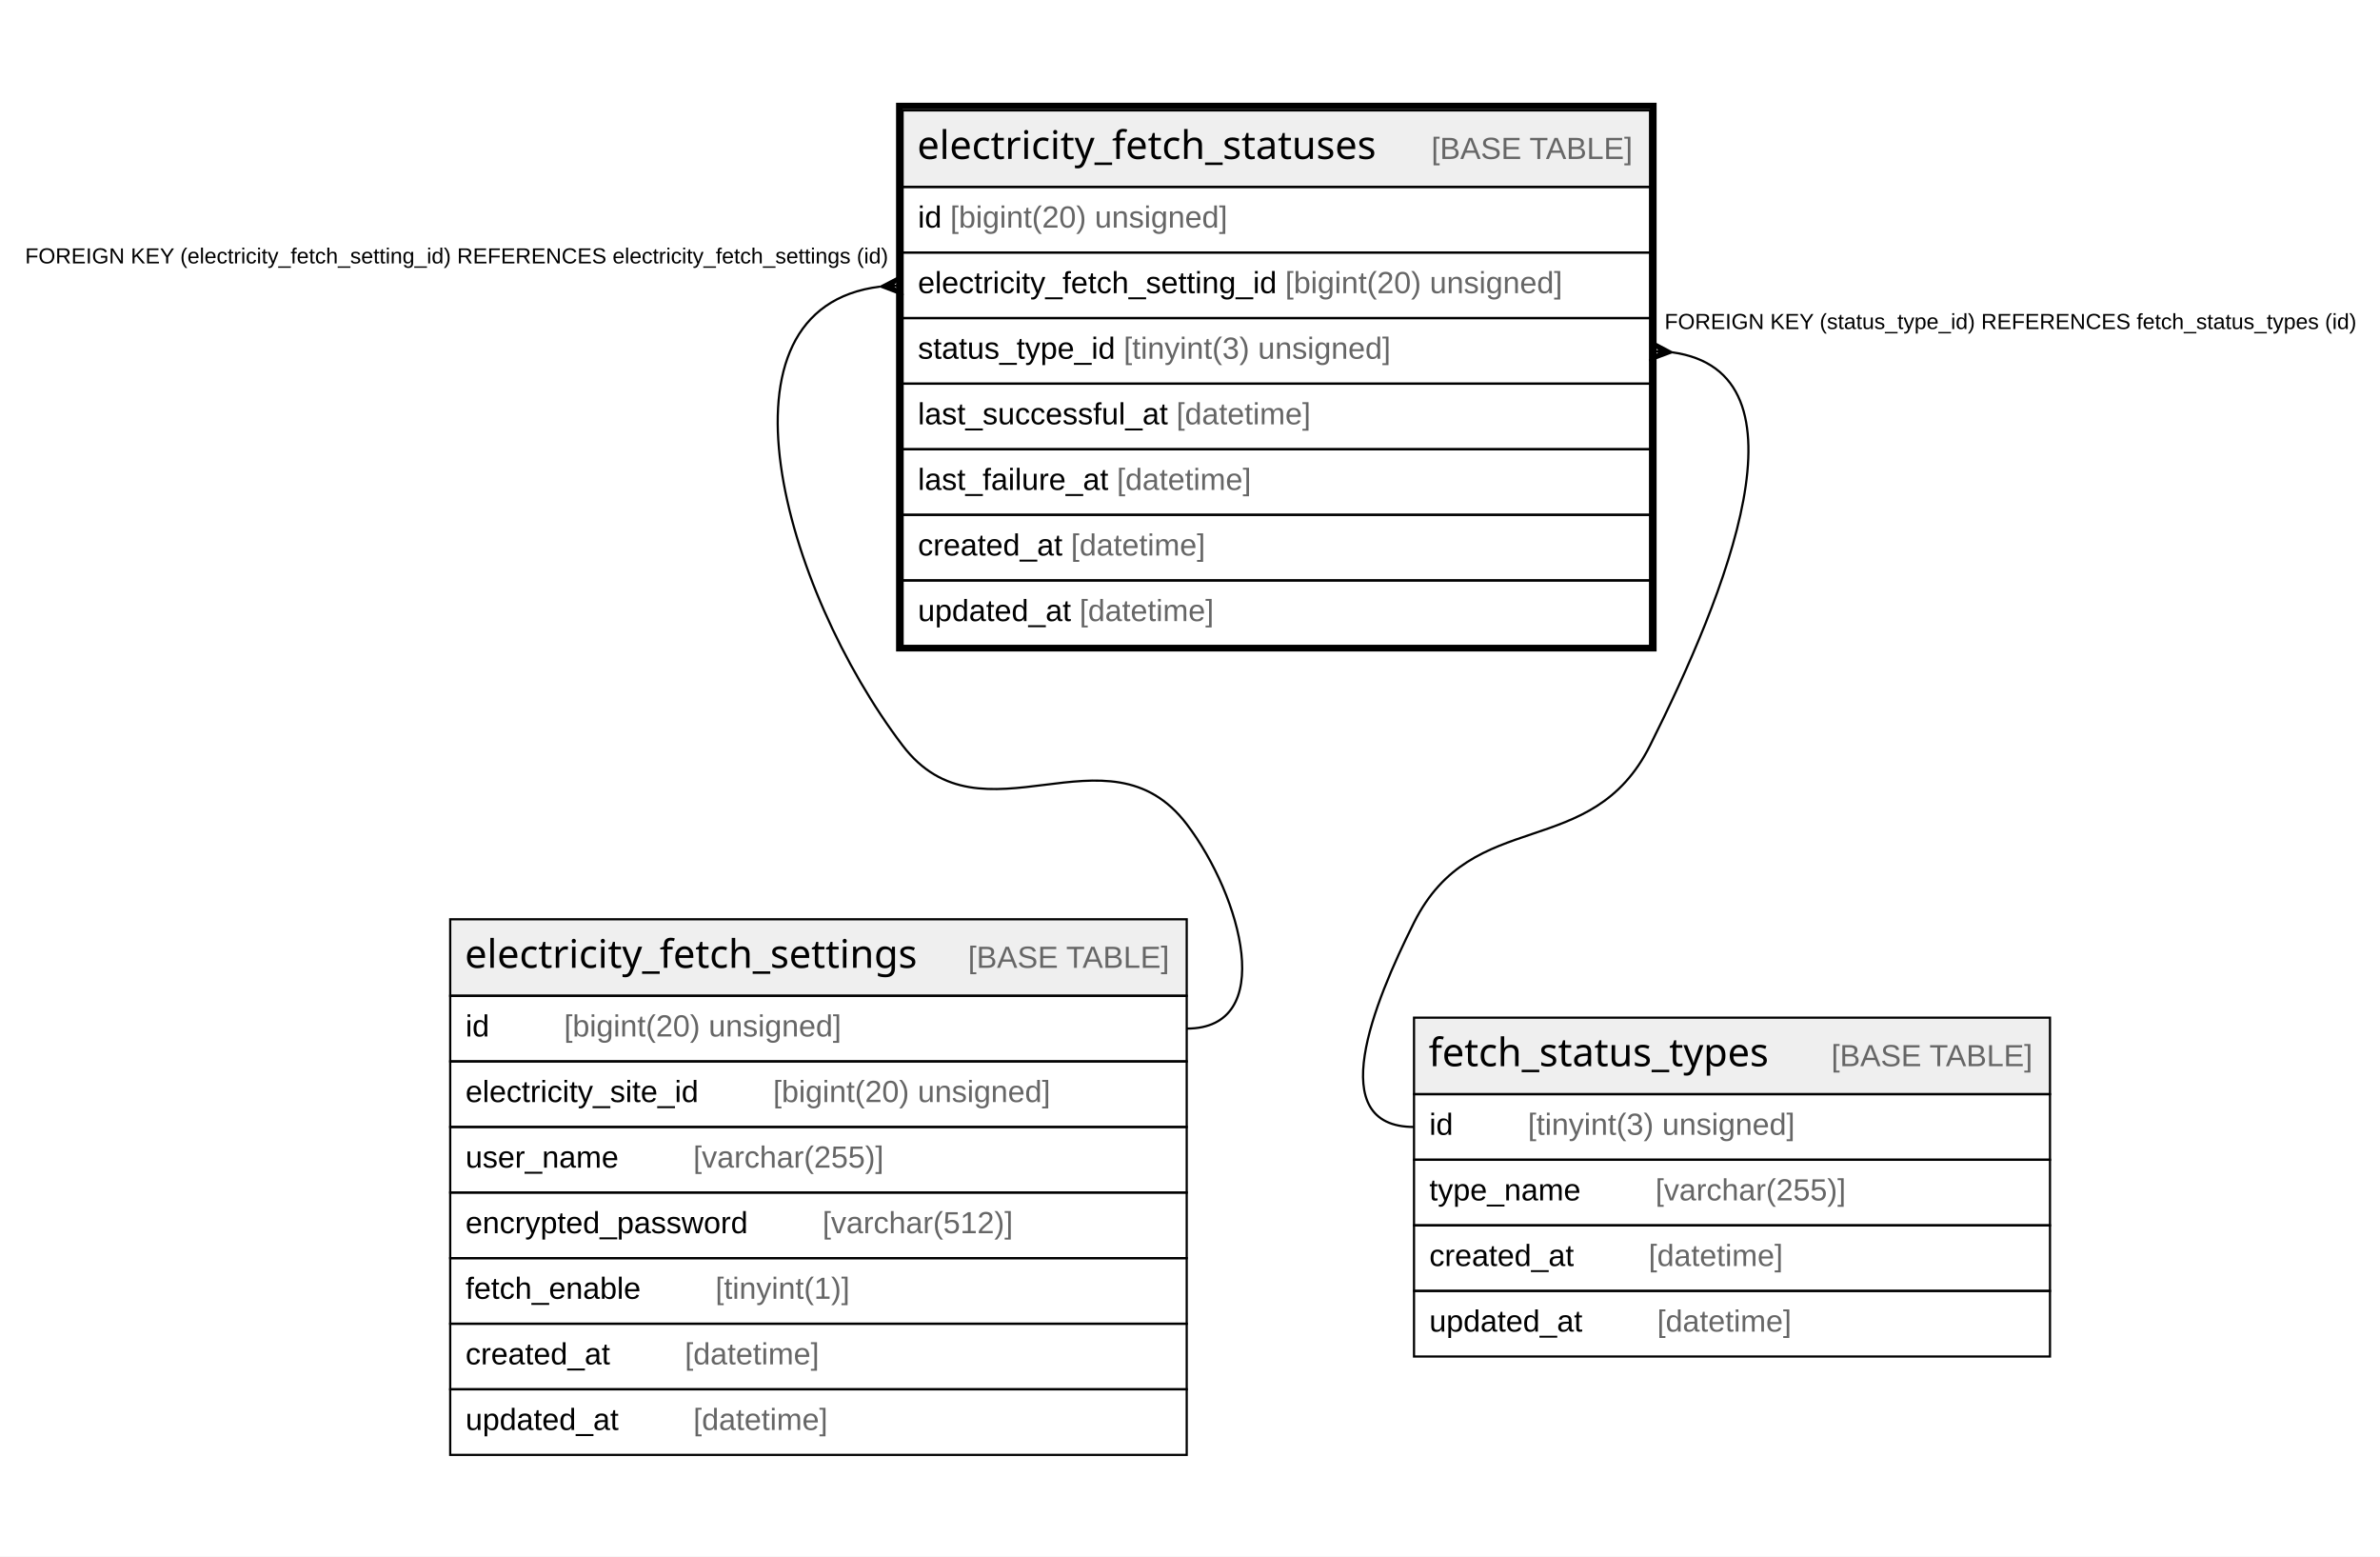
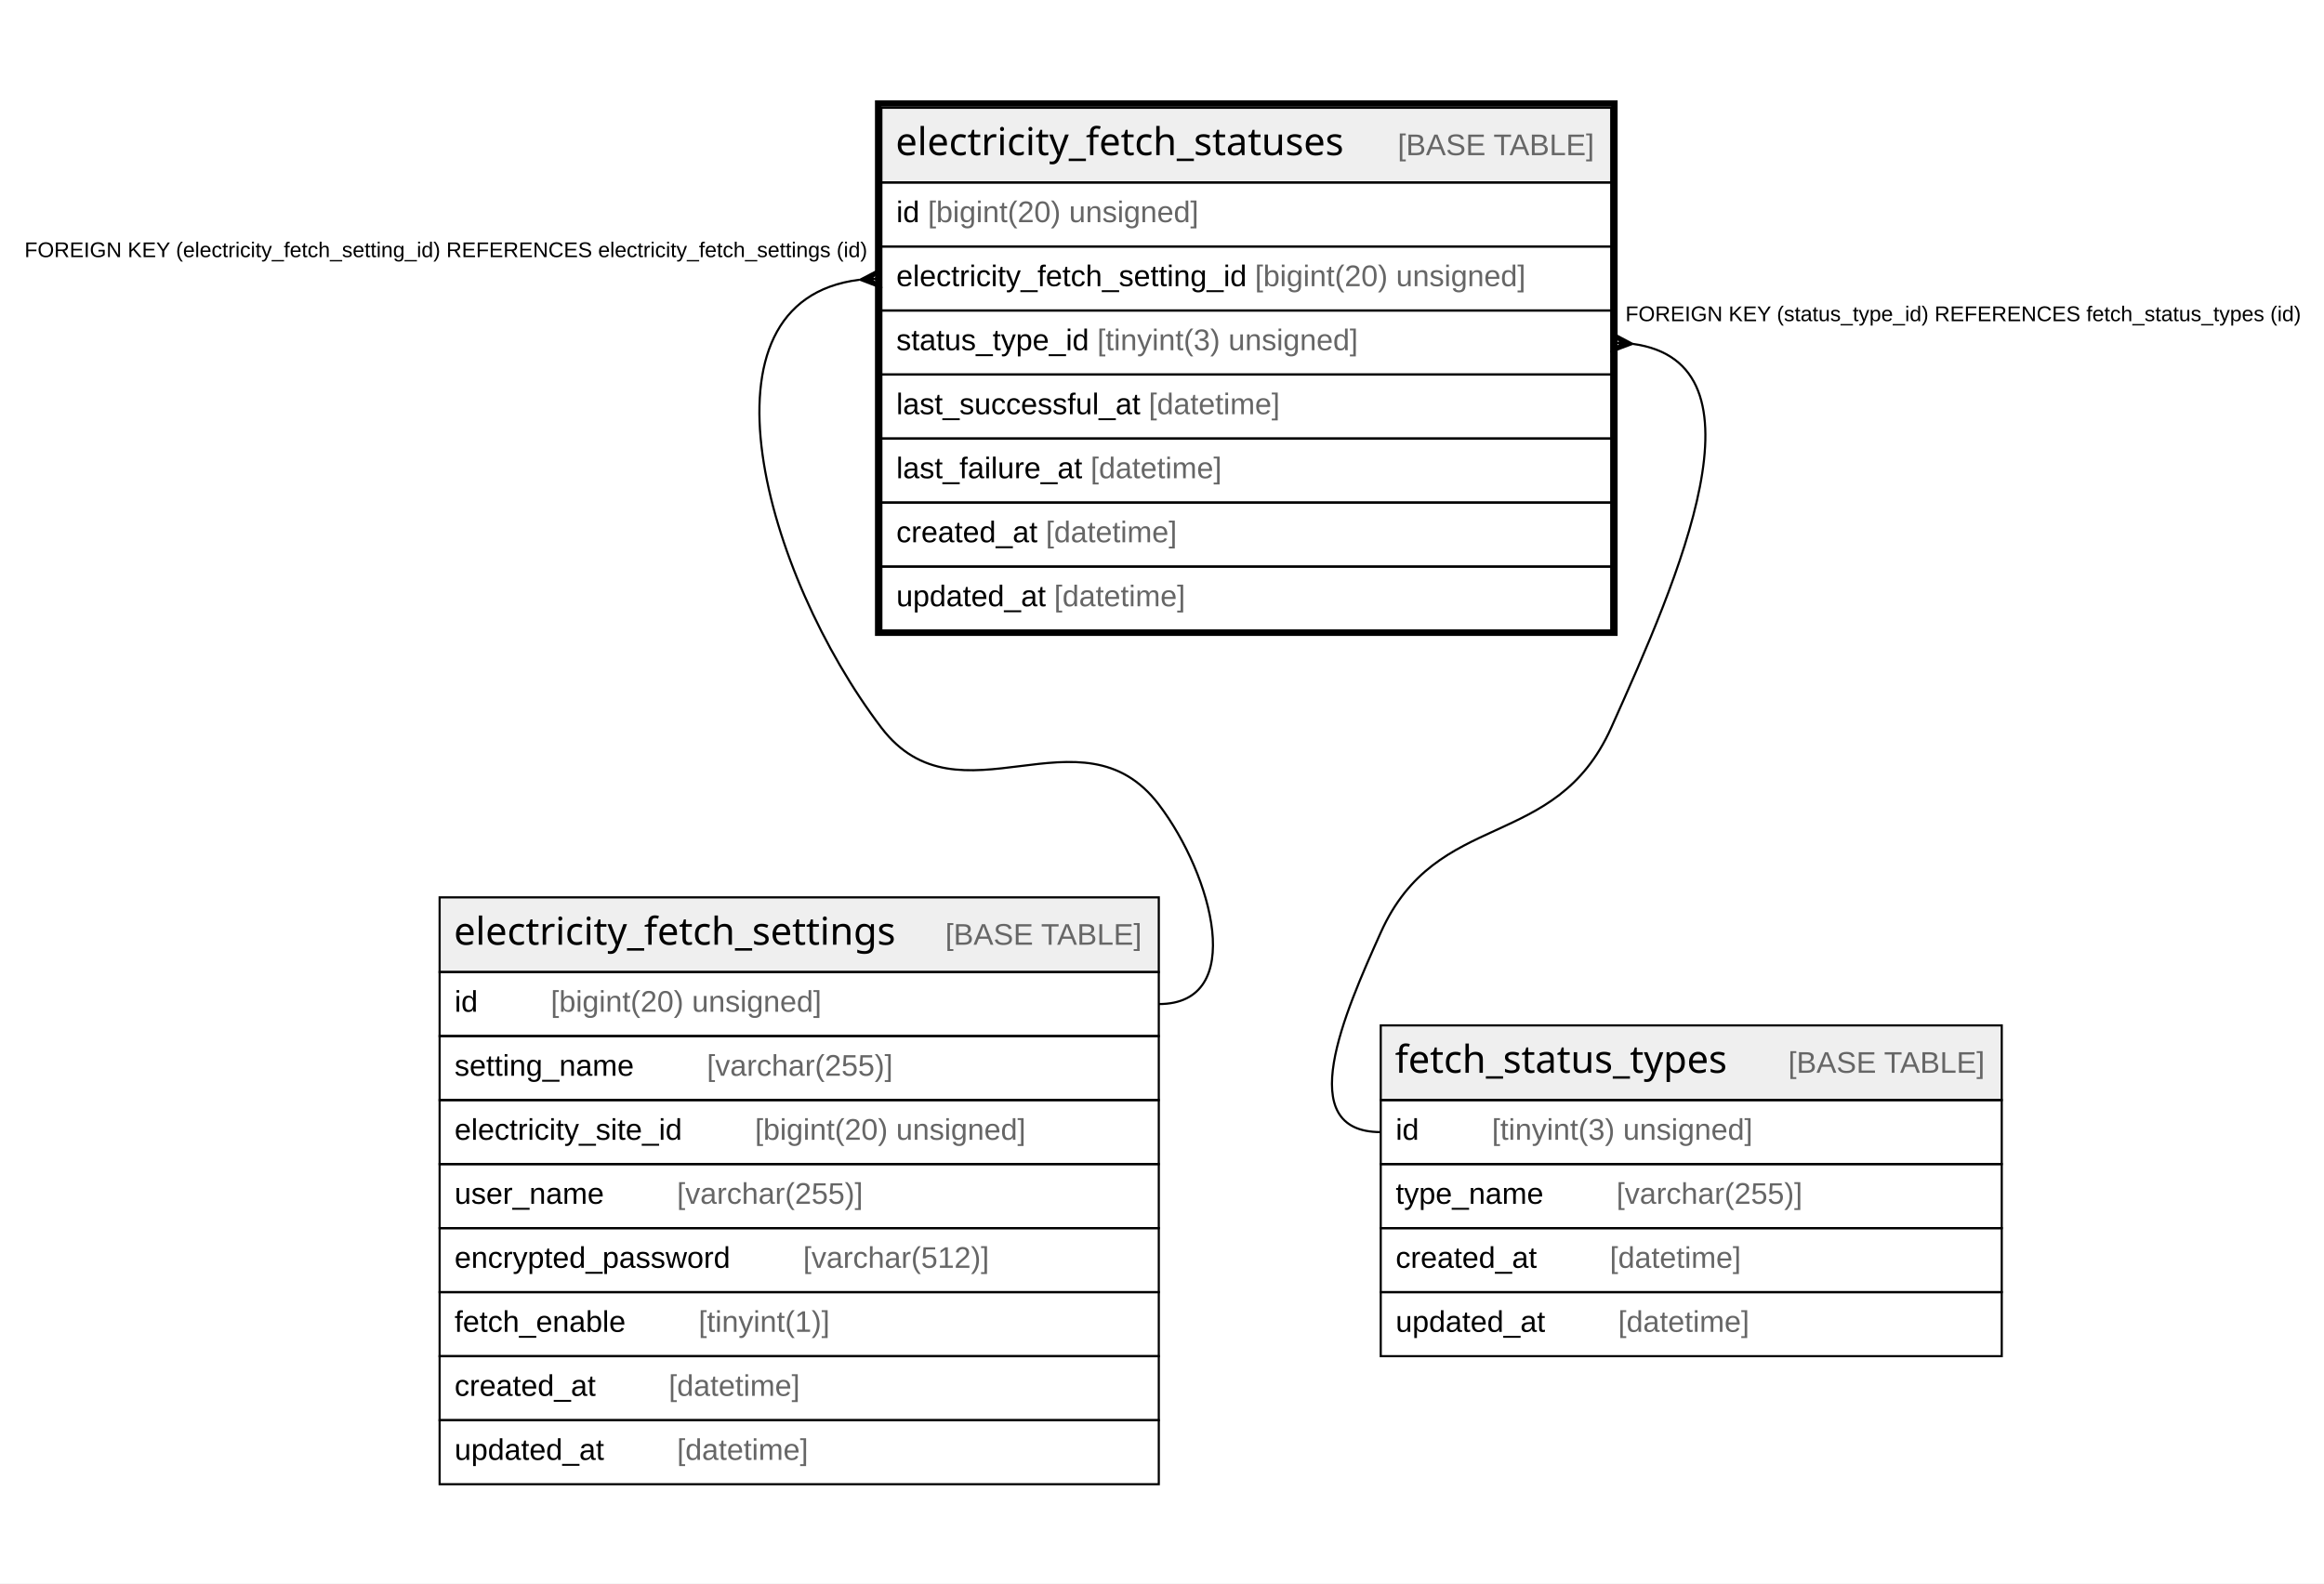
- <svg xmlns="http://www.w3.org/2000/svg" width="1089pt" height="712pt" viewBox="0.00 0.00 1089.00 712.00">
-   <g id="graph0" class="graph" transform="scale(1 1) rotate(0) translate(4 708)">
-     <polygon fill="#ffffff" stroke="transparent" points="-4,4 -4,-708 1085,-708 1085,4 -4,4" />
+ <svg xmlns="http://www.w3.org/2000/svg" width="1089pt" height="742pt" viewBox="0.00 0.00 1089.00 742.00">
+   <g id="graph0" class="graph" transform="scale(1 1) rotate(0) translate(4 738)">
+     <polygon fill="#ffffff" stroke="transparent" points="-4,4 -4,-738 1085,-738 1085,4 -4,4" />
    <g id="node1" class="node">
-       <polygon fill="#efefef" stroke="transparent" points="409,-622.5 409,-657.5 751,-657.5 751,-622.5 409,-622.5" />
-       <polygon fill="none" stroke="#000000" points="409,-622.5 409,-657.5 751,-657.5 751,-622.5 409,-622.5" />
-       <text text-anchor="start" x="415.694" y="-635.3" font-family="Arial Bold" font-size="18.00" fill="#000000">electricity_fetch_statuses</text>
-       <text text-anchor="start" x="616.738" y="-635.3" font-family="Arial" font-size="14.00" fill="#000000">    </text>
-       <text text-anchor="start" x="650.943" y="-635.3" font-family="Arial" font-size="14.00" fill="#666666">[BASE TABLE]</text>
+       <polygon fill="#efefef" stroke="transparent" points="409,-652.5 409,-687.5 751,-687.5 751,-652.5 409,-652.5" />
+       <polygon fill="none" stroke="#000000" points="409,-652.5 409,-687.5 751,-687.5 751,-652.5 409,-652.5" />
+       <text text-anchor="start" x="415.694" y="-665.3" font-family="Arial Bold" font-size="18.00" fill="#000000">electricity_fetch_statuses</text>
+       <text text-anchor="start" x="616.738" y="-665.3" font-family="Arial" font-size="14.00" fill="#000000">    </text>
+       <text text-anchor="start" x="650.943" y="-665.3" font-family="Arial" font-size="14.00" fill="#666666">[BASE TABLE]</text>
+       <polygon fill="none" stroke="#000000" points="409,-622.5 409,-652.5 751,-652.5 751,-622.5 409,-622.5" />
+       <text text-anchor="start" x="416" y="-633.9" font-family="Arial" font-size="14.00" fill="#000000">id </text>
+       <text text-anchor="start" x="430.78" y="-633.9" font-family="Arial" font-size="14.00" fill="#666666">[bigint(20) unsigned]</text>
      <polygon fill="none" stroke="#000000" points="409,-592.5 409,-622.5 751,-622.5 751,-592.5 409,-592.5" />
-       <text text-anchor="start" x="416" y="-603.9" font-family="Arial" font-size="14.00" fill="#000000">id </text>
-       <text text-anchor="start" x="430.78" y="-603.9" font-family="Arial" font-size="14.00" fill="#666666">[bigint(20) unsigned]</text>
+       <text text-anchor="start" x="416" y="-603.9" font-family="Arial" font-size="14.00" fill="#000000">electricity_fetch_setting_id </text>
+       <text text-anchor="start" x="584.036" y="-603.9" font-family="Arial" font-size="14.00" fill="#666666">[bigint(20) unsigned]</text>
      <polygon fill="none" stroke="#000000" points="409,-562.5 409,-592.5 751,-592.5 751,-562.5 409,-562.5" />
-       <text text-anchor="start" x="416" y="-573.9" font-family="Arial" font-size="14.00" fill="#000000">electricity_fetch_setting_id </text>
-       <text text-anchor="start" x="584.036" y="-573.9" font-family="Arial" font-size="14.00" fill="#666666">[bigint(20) unsigned]</text>
+       <text text-anchor="start" x="416" y="-573.9" font-family="Arial" font-size="14.00" fill="#000000">status_type_id </text>
+       <text text-anchor="start" x="510.147" y="-573.9" font-family="Arial" font-size="14.00" fill="#666666">[tinyint(3) unsigned]</text>
      <polygon fill="none" stroke="#000000" points="409,-532.5 409,-562.5 751,-562.5 751,-532.5 409,-532.5" />
-       <text text-anchor="start" x="416" y="-543.9" font-family="Arial" font-size="14.00" fill="#000000">status_type_id </text>
-       <text text-anchor="start" x="510.147" y="-543.9" font-family="Arial" font-size="14.00" fill="#666666">[tinyint(3) unsigned]</text>
+       <text text-anchor="start" x="416" y="-543.9" font-family="Arial" font-size="14.00" fill="#000000">last_successful_at </text>
+       <text text-anchor="start" x="534.254" y="-543.9" font-family="Arial" font-size="14.00" fill="#666666">[datetime]</text>
      <polygon fill="none" stroke="#000000" points="409,-502.5 409,-532.5 751,-532.5 751,-502.5 409,-502.5" />
-       <text text-anchor="start" x="416" y="-513.9" font-family="Arial" font-size="14.00" fill="#000000">last_successful_at </text>
-       <text text-anchor="start" x="534.254" y="-513.9" font-family="Arial" font-size="14.00" fill="#666666">[datetime]</text>
+       <text text-anchor="start" x="416" y="-513.9" font-family="Arial" font-size="14.00" fill="#000000">last_failure_at </text>
+       <text text-anchor="start" x="507.021" y="-513.9" font-family="Arial" font-size="14.00" fill="#666666">[datetime]</text>
      <polygon fill="none" stroke="#000000" points="409,-472.5 409,-502.5 751,-502.5 751,-472.5 409,-472.5" />
-       <text text-anchor="start" x="416" y="-483.9" font-family="Arial" font-size="14.00" fill="#000000">last_failure_at </text>
-       <text text-anchor="start" x="507.021" y="-483.9" font-family="Arial" font-size="14.00" fill="#666666">[datetime]</text>
+       <text text-anchor="start" x="416" y="-483.9" font-family="Arial" font-size="14.00" fill="#000000">created_at </text>
+       <text text-anchor="start" x="486.028" y="-483.9" font-family="Arial" font-size="14.00" fill="#666666">[datetime]</text>
      <polygon fill="none" stroke="#000000" points="409,-442.5 409,-472.5 751,-472.5 751,-442.5 409,-442.5" />
-       <text text-anchor="start" x="416" y="-453.9" font-family="Arial" font-size="14.00" fill="#000000">created_at </text>
-       <text text-anchor="start" x="486.028" y="-453.9" font-family="Arial" font-size="14.00" fill="#666666">[datetime]</text>
-       <polygon fill="none" stroke="#000000" points="409,-412.5 409,-442.5 751,-442.5 751,-412.5 409,-412.5" />
-       <text text-anchor="start" x="416" y="-423.9" font-family="Arial" font-size="14.00" fill="#000000">updated_at </text>
-       <text text-anchor="start" x="489.933" y="-423.9" font-family="Arial" font-size="14.00" fill="#666666">[datetime]</text>
-       <polygon fill="none" stroke="#000000" stroke-width="3" points="407.5,-411.5 407.5,-659.5 752.5,-659.5 752.5,-411.5 407.5,-411.5" />
+       <text text-anchor="start" x="416" y="-453.9" font-family="Arial" font-size="14.00" fill="#000000">updated_at </text>
+       <text text-anchor="start" x="489.933" y="-453.9" font-family="Arial" font-size="14.00" fill="#666666">[datetime]</text>
+       <polygon fill="none" stroke="#000000" stroke-width="3" points="407.5,-441.5 407.5,-689.5 752.5,-689.5 752.5,-441.5 407.5,-441.5" />
    </g>
    <g id="node2" class="node">
-       <polygon fill="#efefef" stroke="transparent" points="202,-252.5 202,-287.5 539,-287.5 539,-252.5 202,-252.5" />
-       <polygon fill="none" stroke="#000000" points="202,-252.5 202,-287.5 539,-287.5 539,-252.5 202,-252.5" />
-       <text text-anchor="start" x="208.697" y="-265.3" font-family="Arial Bold" font-size="18.00" fill="#000000">electricity_fetch_settings</text>
-       <text text-anchor="start" x="404.735" y="-265.3" font-family="Arial" font-size="14.00" fill="#000000">    </text>
-       <text text-anchor="start" x="438.94" y="-265.3" font-family="Arial" font-size="14.00" fill="#666666">[BASE TABLE]</text>
+       <polygon fill="#efefef" stroke="transparent" points="202,-282.5 202,-317.5 539,-317.5 539,-282.5 202,-282.5" />
+       <polygon fill="none" stroke="#000000" points="202,-282.5 202,-317.5 539,-317.5 539,-282.5 202,-282.5" />
+       <text text-anchor="start" x="208.697" y="-295.3" font-family="Arial Bold" font-size="18.00" fill="#000000">electricity_fetch_settings</text>
+       <text text-anchor="start" x="404.735" y="-295.3" font-family="Arial" font-size="14.00" fill="#000000">    </text>
+       <text text-anchor="start" x="438.94" y="-295.3" font-family="Arial" font-size="14.00" fill="#666666">[BASE TABLE]</text>
+       <polygon fill="none" stroke="#000000" points="202,-252.5 202,-282.5 539,-282.5 539,-252.5 202,-252.5" />
+       <text text-anchor="start" x="209" y="-263.9" font-family="Arial" font-size="14.00" fill="#000000">id    </text>
+       <text text-anchor="start" x="254.094" y="-263.9" font-family="Arial" font-size="14.00" fill="#666666">[bigint(20) unsigned]</text>
      <polygon fill="none" stroke="#000000" points="202,-222.5 202,-252.5 539,-252.5 539,-222.5 202,-222.5" />
-       <text text-anchor="start" x="209" y="-233.9" font-family="Arial" font-size="14.00" fill="#000000">id    </text>
-       <text text-anchor="start" x="254.094" y="-233.9" font-family="Arial" font-size="14.00" fill="#666666">[bigint(20) unsigned]</text>
+       <text text-anchor="start" x="209" y="-233.9" font-family="Arial" font-size="14.00" fill="#000000">setting_name    </text>
+       <text text-anchor="start" x="327.231" y="-233.9" font-family="Arial" font-size="14.00" fill="#666666">[varchar(255)]</text>
      <polygon fill="none" stroke="#000000" points="202,-192.5 202,-222.5 539,-222.5 539,-192.5 202,-192.5" />
      <text text-anchor="start" x="209" y="-203.9" font-family="Arial" font-size="14.00" fill="#000000">electricity_site_id    </text>
      <text text-anchor="start" x="349.766" y="-203.9" font-family="Arial" font-size="14.00" fill="#666666">[bigint(20) unsigned]</text>
      <polygon fill="none" stroke="#000000" points="202,-162.5 202,-192.5 539,-192.5 539,-162.5 202,-162.5" />
      <text text-anchor="start" x="209" y="-173.9" font-family="Arial" font-size="14.00" fill="#000000">user_name    </text>
      <text text-anchor="start" x="313.222" y="-173.9" font-family="Arial" font-size="14.00" fill="#666666">[varchar(255)]</text>
      <polygon fill="none" stroke="#000000" points="202,-132.5 202,-162.5 539,-162.5 539,-132.5 202,-132.5" />
      <text text-anchor="start" x="209" y="-143.9" font-family="Arial" font-size="14.00" fill="#000000">encrypted_password    </text>
      <text text-anchor="start" x="372.349" y="-143.9" font-family="Arial" font-size="14.00" fill="#666666">[varchar(512)]</text>
      <polygon fill="none" stroke="#000000" points="202,-102.5 202,-132.5 539,-132.5 539,-102.5 202,-102.5" />
      <text text-anchor="start" x="209" y="-113.9" font-family="Arial" font-size="14.00" fill="#000000">fetch_enable    </text>
      <text text-anchor="start" x="323.353" y="-113.9" font-family="Arial" font-size="14.00" fill="#666666">[tinyint(1)]</text>
      <polygon fill="none" stroke="#000000" points="202,-72.5 202,-102.5 539,-102.5 539,-72.5 202,-72.5" />
      <text text-anchor="start" x="209" y="-83.9" font-family="Arial" font-size="14.00" fill="#000000">created_at    </text>
      <text text-anchor="start" x="309.342" y="-83.9" font-family="Arial" font-size="14.00" fill="#666666">[datetime]</text>
      <polygon fill="none" stroke="#000000" points="202,-42.5 202,-72.5 539,-72.5 539,-42.5 202,-42.5" />
      <text text-anchor="start" x="209" y="-53.9" font-family="Arial" font-size="14.00" fill="#000000">updated_at    </text>
      <text text-anchor="start" x="313.247" y="-53.9" font-family="Arial" font-size="14.00" fill="#666666">[datetime]</text>
    </g>
    <g id="edge1" class="edge">
-       <path fill="none" stroke="#000000" d="M398.627,-576.889C318.358,-566.966 354.57,-438.551 409,-367 445.298,-319.285 502.702,-378.715 539,-331 564.159,-297.926 580.556,-237.5 539,-237.5" />
-       <polygon fill="#000000" stroke="#000000" points="399.017,-576.912 408.735,-581.992 404.009,-577.206 409,-577.5 409,-577.5 409,-577.5 404.009,-577.206 409.265,-573.008 399.017,-576.912 399.017,-576.912" />
-       <text text-anchor="start" x="7.482" y="-587.5" font-family="Arial" font-size="10.00" fill="#000000">FOREIGN KEY (electricity_fetch_setting_id) REFERENCES electricity_fetch_settings (id)</text>
+       <path fill="none" stroke="#000000" d="M398.627,-606.889C318.358,-596.966 354.57,-468.551 409,-397 445.298,-349.285 502.702,-408.715 539,-361 564.159,-327.926 580.556,-267.5 539,-267.5" />
+       <polygon fill="#000000" stroke="#000000" points="399.017,-606.912 408.735,-611.992 404.009,-607.206 409,-607.5 409,-607.5 409,-607.5 404.009,-607.206 409.265,-603.008 399.017,-606.912 399.017,-606.912" />
+       <text text-anchor="start" x="7.482" y="-617.5" font-family="Arial" font-size="10.00" fill="#000000">FOREIGN KEY (electricity_fetch_setting_id) REFERENCES electricity_fetch_settings (id)</text>
    </g>
    <g id="node3" class="node">
-       <polygon fill="#efefef" stroke="transparent" points="643,-207.5 643,-242.5 934,-242.5 934,-207.5 643,-207.5" />
-       <polygon fill="none" stroke="#000000" points="643,-207.5 643,-242.5 934,-242.5 934,-207.5 643,-207.5" />
-       <text text-anchor="start" x="649.686" y="-220.3" font-family="Arial Bold" font-size="18.00" fill="#000000">fetch_status_types</text>
-       <text text-anchor="start" x="799.746" y="-220.3" font-family="Arial" font-size="14.00" fill="#000000">    </text>
-       <text text-anchor="start" x="833.951" y="-220.3" font-family="Arial" font-size="14.00" fill="#666666">[BASE TABLE]</text>
-       <polygon fill="none" stroke="#000000" points="643,-177.5 643,-207.5 934,-207.5 934,-177.5 643,-177.5" />
-       <text text-anchor="start" x="650" y="-188.9" font-family="Arial" font-size="14.00" fill="#000000">id    </text>
-       <text text-anchor="start" x="695.094" y="-188.9" font-family="Arial" font-size="14.00" fill="#666666">[tinyint(3) unsigned]</text>
-       <polygon fill="none" stroke="#000000" points="643,-147.5 643,-177.5 934,-177.5 934,-147.5 643,-147.5" />
-       <text text-anchor="start" x="650" y="-158.9" font-family="Arial" font-size="14.00" fill="#000000">type_name    </text>
-       <text text-anchor="start" x="753.452" y="-158.9" font-family="Arial" font-size="14.00" fill="#666666">[varchar(255)]</text>
-       <polygon fill="none" stroke="#000000" points="643,-117.5 643,-147.5 934,-147.5 934,-117.5 643,-117.5" />
-       <text text-anchor="start" x="650" y="-128.9" font-family="Arial" font-size="14.00" fill="#000000">created_at    </text>
-       <text text-anchor="start" x="750.342" y="-128.9" font-family="Arial" font-size="14.00" fill="#666666">[datetime]</text>
-       <polygon fill="none" stroke="#000000" points="643,-87.5 643,-117.5 934,-117.5 934,-87.5 643,-87.5" />
-       <text text-anchor="start" x="650" y="-98.9" font-family="Arial" font-size="14.00" fill="#000000">updated_at    </text>
-       <text text-anchor="start" x="754.247" y="-98.9" font-family="Arial" font-size="14.00" fill="#666666">[datetime]</text>
+       <polygon fill="#efefef" stroke="transparent" points="643,-222.5 643,-257.5 934,-257.5 934,-222.5 643,-222.5" />
+       <polygon fill="none" stroke="#000000" points="643,-222.5 643,-257.5 934,-257.5 934,-222.5 643,-222.5" />
+       <text text-anchor="start" x="649.686" y="-235.3" font-family="Arial Bold" font-size="18.00" fill="#000000">fetch_status_types</text>
+       <text text-anchor="start" x="799.746" y="-235.3" font-family="Arial" font-size="14.00" fill="#000000">    </text>
+       <text text-anchor="start" x="833.951" y="-235.3" font-family="Arial" font-size="14.00" fill="#666666">[BASE TABLE]</text>
+       <polygon fill="none" stroke="#000000" points="643,-192.5 643,-222.5 934,-222.5 934,-192.5 643,-192.5" />
+       <text text-anchor="start" x="650" y="-203.9" font-family="Arial" font-size="14.00" fill="#000000">id    </text>
+       <text text-anchor="start" x="695.094" y="-203.9" font-family="Arial" font-size="14.00" fill="#666666">[tinyint(3) unsigned]</text>
+       <polygon fill="none" stroke="#000000" points="643,-162.5 643,-192.5 934,-192.5 934,-162.5 643,-162.5" />
+       <text text-anchor="start" x="650" y="-173.9" font-family="Arial" font-size="14.00" fill="#000000">type_name    </text>
+       <text text-anchor="start" x="753.452" y="-173.9" font-family="Arial" font-size="14.00" fill="#666666">[varchar(255)]</text>
+       <polygon fill="none" stroke="#000000" points="643,-132.5 643,-162.5 934,-162.5 934,-132.5 643,-132.5" />
+       <text text-anchor="start" x="650" y="-143.9" font-family="Arial" font-size="14.00" fill="#000000">created_at    </text>
+       <text text-anchor="start" x="750.342" y="-143.9" font-family="Arial" font-size="14.00" fill="#666666">[datetime]</text>
+       <polygon fill="none" stroke="#000000" points="643,-102.5 643,-132.5 934,-132.5 934,-102.5 643,-102.5" />
+       <text text-anchor="start" x="650" y="-113.9" font-family="Arial" font-size="14.00" fill="#000000">updated_at    </text>
+       <text text-anchor="start" x="754.247" y="-113.9" font-family="Arial" font-size="14.00" fill="#666666">[datetime]</text>
    </g>
    <g id="edge2" class="edge">
-       <path fill="none" stroke="#000000" d="M761.069,-546.855C827.255,-537.804 785.265,-435.53 751,-367 724.167,-313.334 669.833,-339.666 643,-286 624.416,-248.832 601.444,-192.5 643,-192.5" />
-       <polygon fill="#000000" stroke="#000000" points="760.98,-546.861 750.712,-543.009 755.99,-547.18 751,-547.5 751,-547.5 751,-547.5 755.99,-547.18 751.288,-551.991 760.98,-546.861 760.98,-546.861" />
-       <text text-anchor="start" x="757.643" y="-557.5" font-family="Arial" font-size="10.00" fill="#000000">FOREIGN KEY (status_type_id) REFERENCES fetch_status_types (id)</text>
+       <path fill="none" stroke="#000000" d="M761.052,-576.863C826.997,-567.927 782.387,-466.894 751,-397 724.691,-338.414 669.309,-359.586 643,-301 625.976,-263.091 601.444,-207.5 643,-207.5" />
+       <polygon fill="#000000" stroke="#000000" points="760.98,-576.868 750.715,-573.009 755.99,-577.184 751,-577.5 751,-577.5 751,-577.5 755.99,-577.184 751.285,-581.991 760.98,-576.868 760.98,-576.868" />
+       <text text-anchor="start" x="757.643" y="-587.5" font-family="Arial" font-size="10.00" fill="#000000">FOREIGN KEY (status_type_id) REFERENCES fetch_status_types (id)</text>
    </g>
  </g>
</svg>
